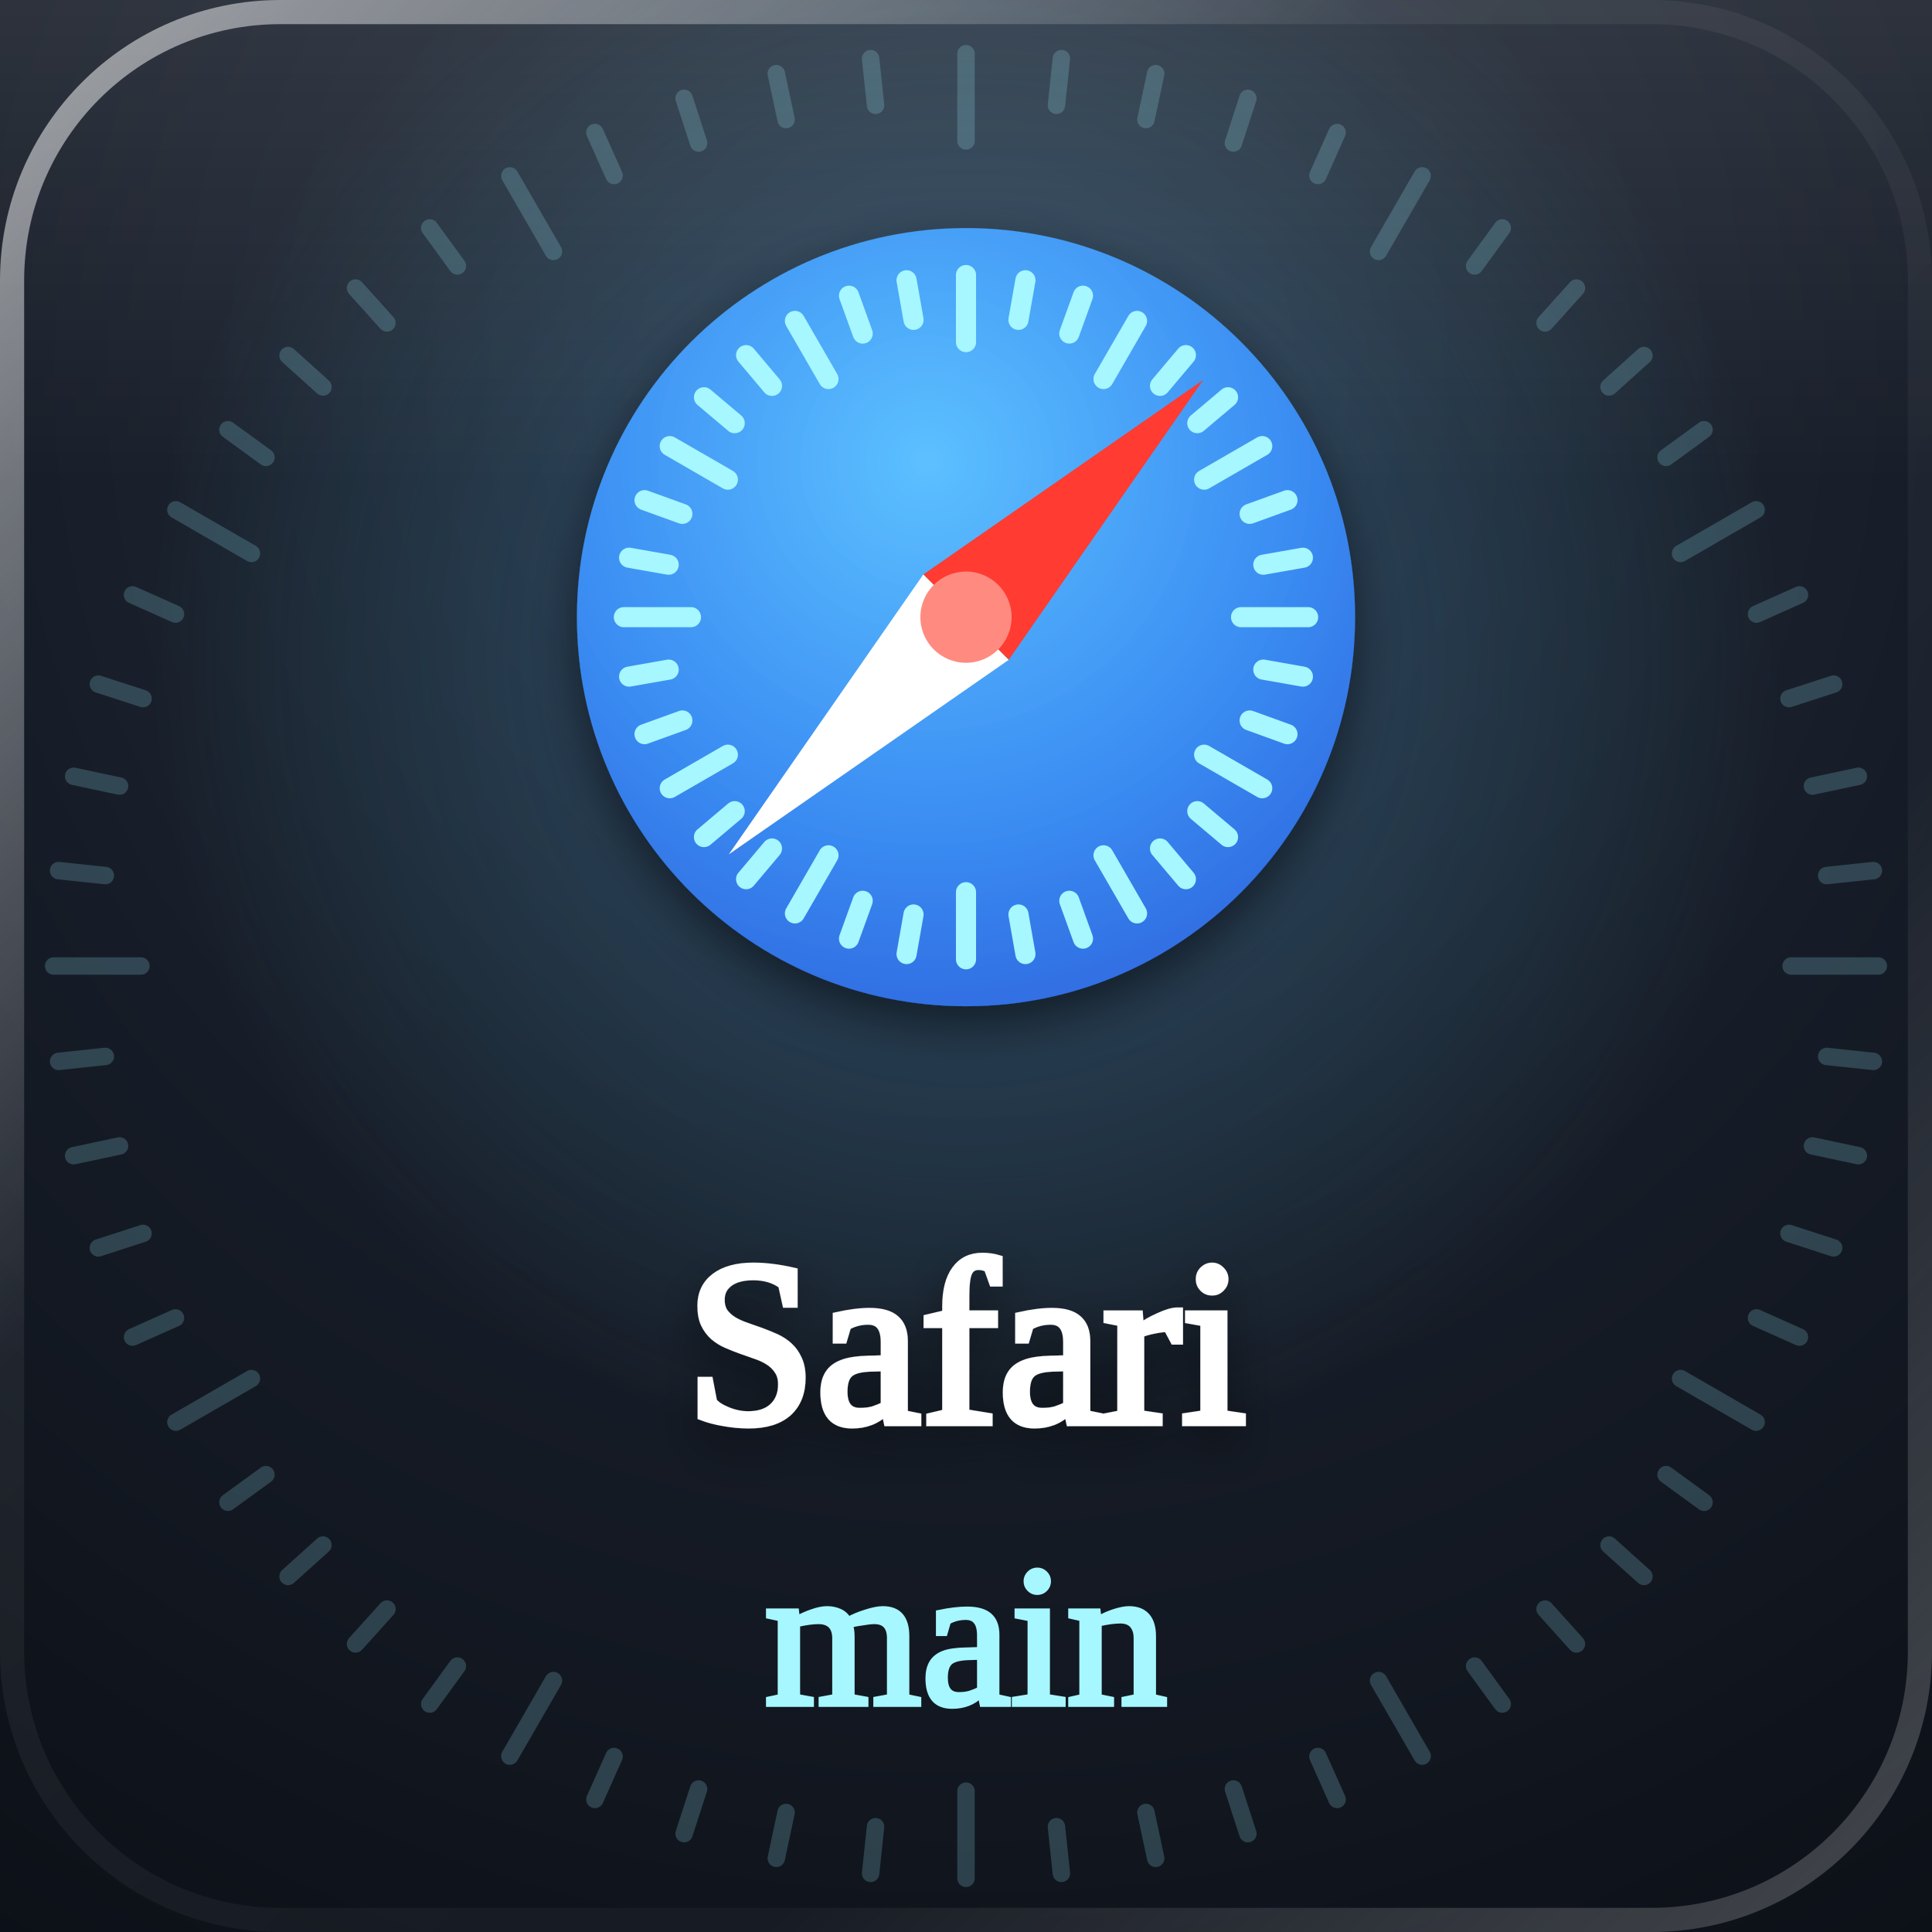
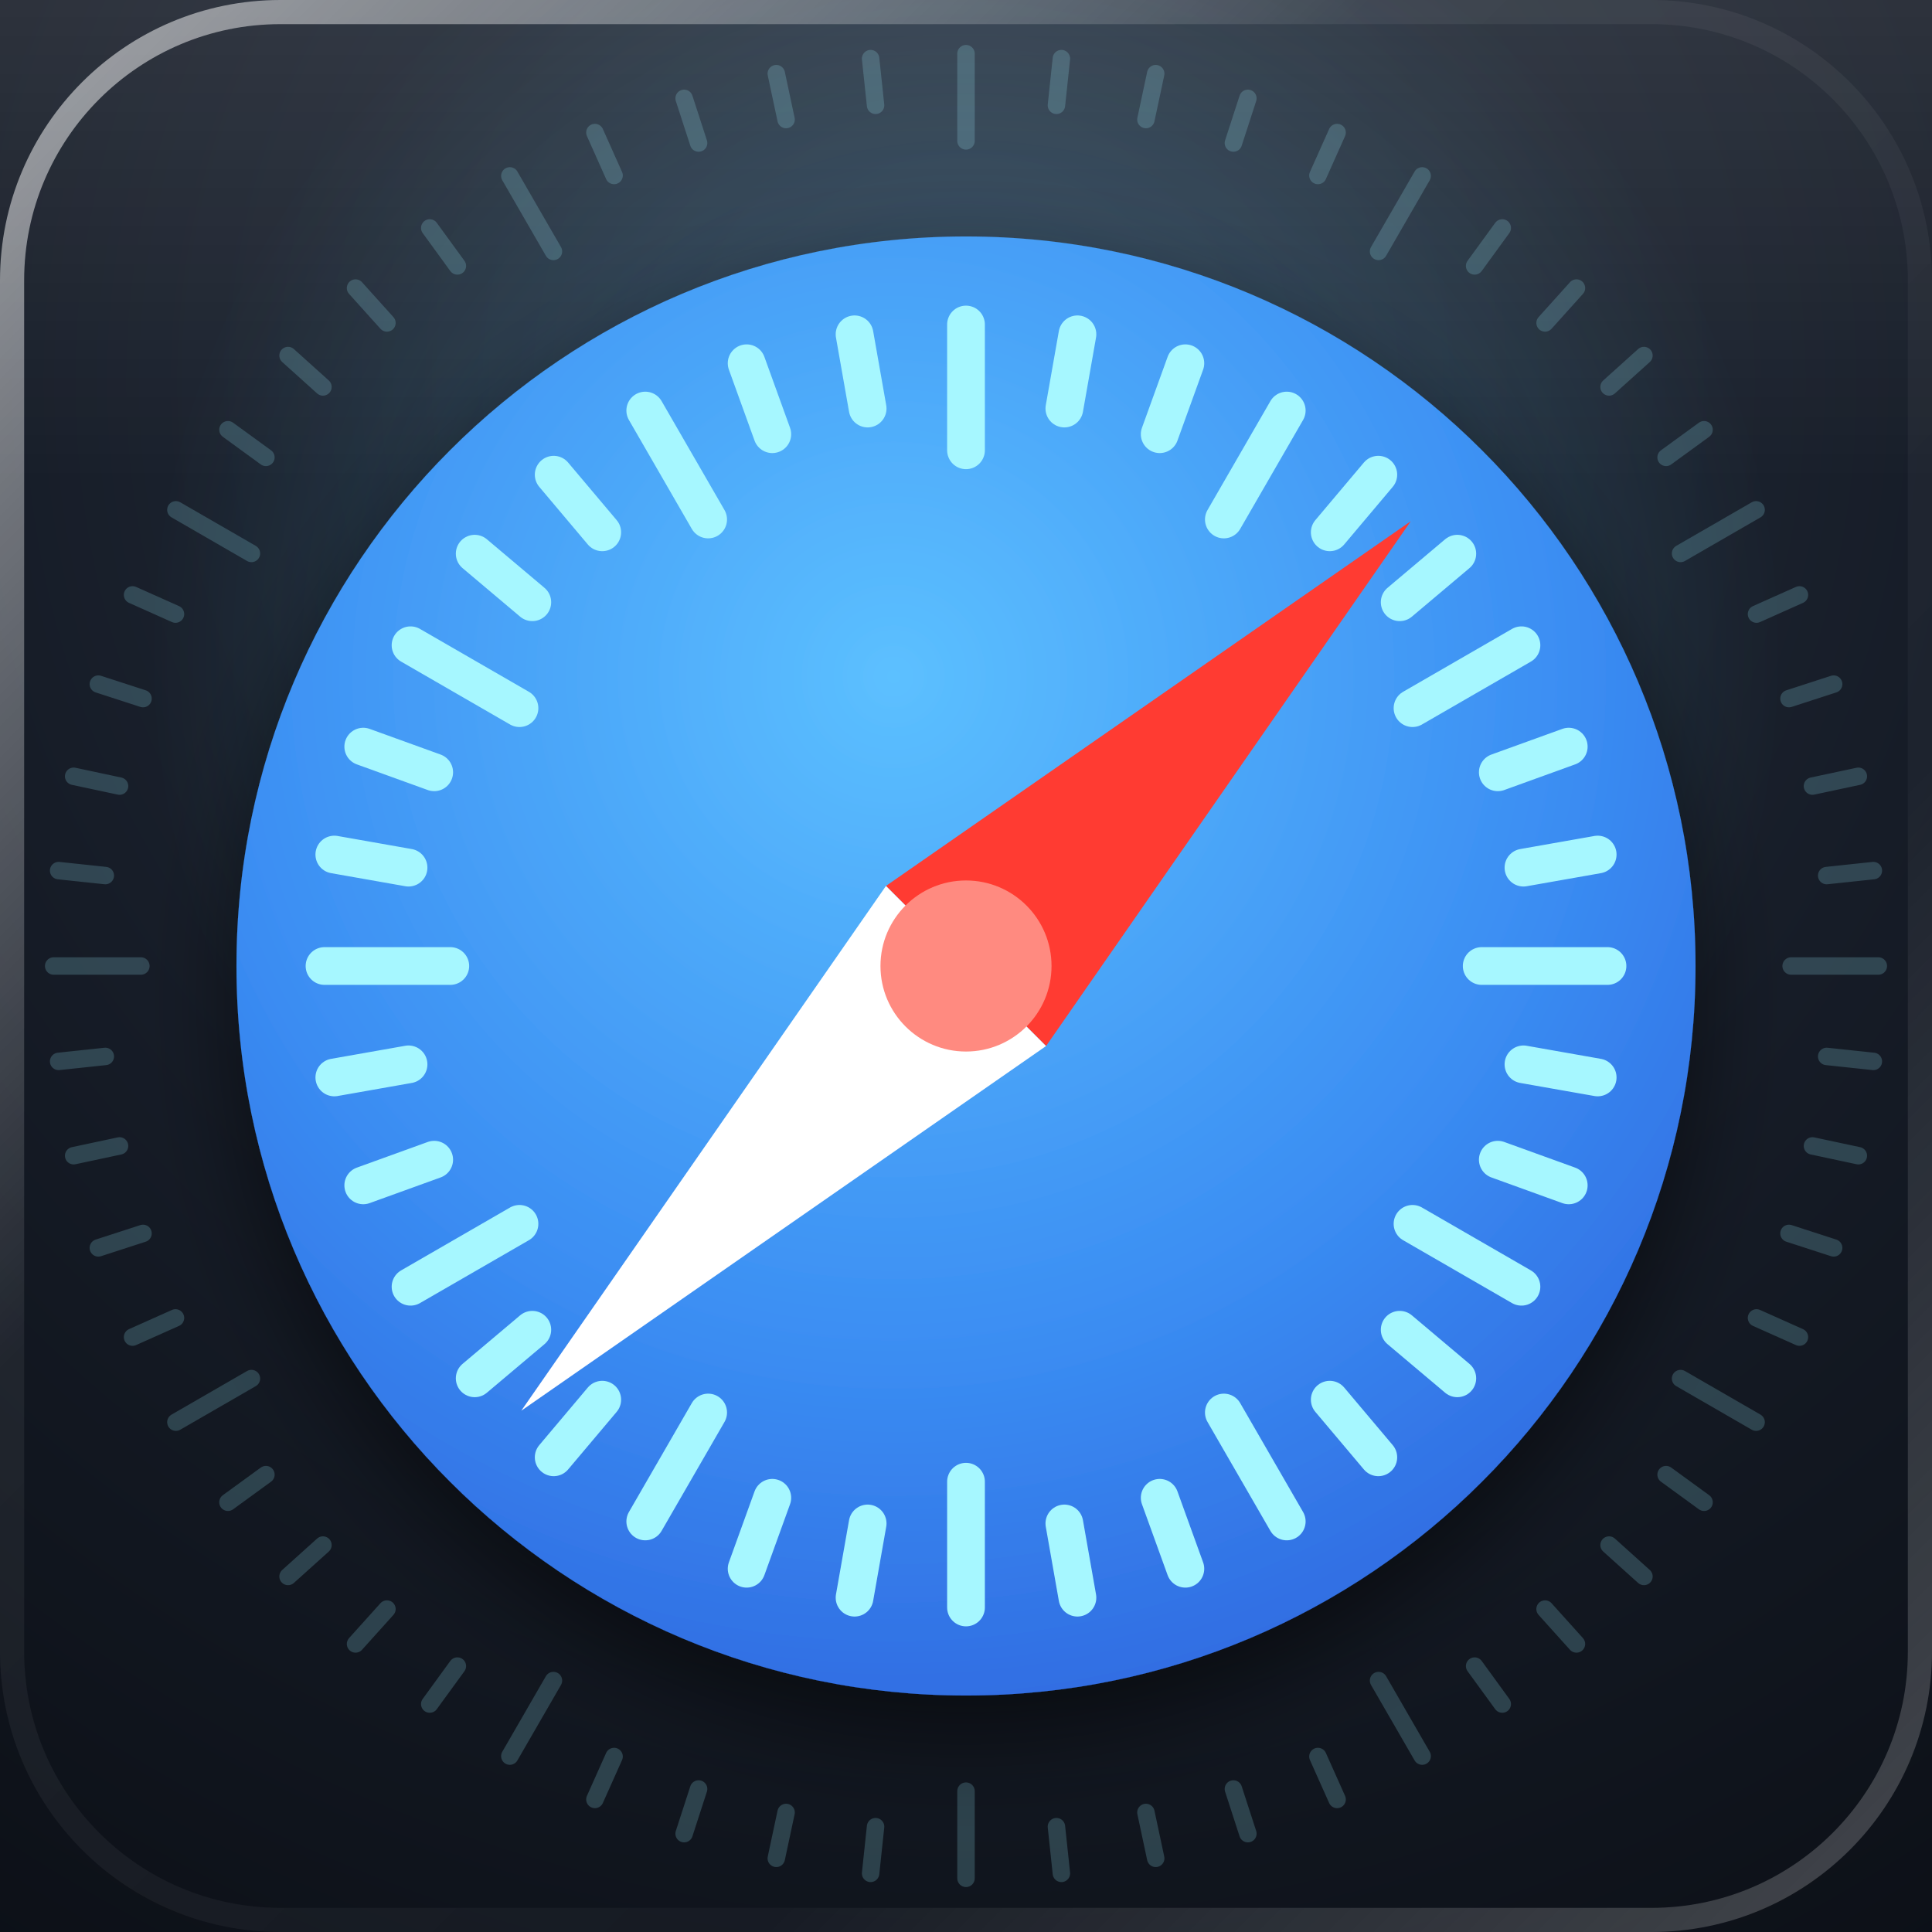
<svg xmlns="http://www.w3.org/2000/svg" width="144" height="144" viewBox="0 0 144 144">
  <defs>
    <radialGradient id="bg" cx="50%" cy="20%" r="95%">
      <stop offset="0" stop-color="#26303f" />
      <stop offset="0.55" stop-color="#161c27" />
      <stop offset="1" stop-color="#0c1017" />
    </radialGradient>
    <radialGradient id="wash" cx="50%" cy="34%" r="42%">
      <stop offset="0" stop-color="#4aa3ff" stop-opacity="0.28" />
      <stop offset="1" stop-color="#6fe7ff" stop-opacity="0" />
    </radialGradient>
    <radialGradient id="dial" cx="45%" cy="30%" r="80%">
      <stop offset="0" stop-color="#5cc0ff" />
      <stop offset="0.6" stop-color="#3a8cf2" />
      <stop offset="1" stop-color="#2d62dd" />
    </radialGradient>
    <linearGradient id="rim" x1="0" y1="0" x2="1" y2="1">
      <stop offset="0" stop-color="#fff" stop-opacity="0.55" />
      <stop offset="0.35" stop-color="#fff" stop-opacity="0.06" />
      <stop offset="0.7" stop-color="#fff" stop-opacity="0.03" />
      <stop offset="1" stop-color="#fff" stop-opacity="0.22" />
    </linearGradient>
    <linearGradient id="sheen" x1="0" y1="0" x2="0" y2="1">
      <stop offset="0" stop-color="#fff" stop-opacity="0.10" />
      <stop offset="0.45" stop-color="#fff" stop-opacity="0" />
    </linearGradient>
    <filter id="lift" x="-30%" y="-30%" width="160%" height="170%">
      <feDropShadow dx="0" dy="1.5" stdDeviation="1.8" flood-color="#000" flood-opacity="0.5" />
    </filter>
    <clipPath id="fr">
      <rect x="6" y="10" width="52" height="44" rx="7" />
    </clipPath>
  </defs>
  <rect width="144" height="144" fill="url(#bg)" />
  <rect width="144" height="144" fill="url(#wash)" />
  <line x1="133.50" y1="72.00" x2="140.00" y2="72.00" stroke="#9ff3ff" stroke-opacity="0.2" stroke-width="1.3" stroke-linecap="round" />
  <line x1="136.15" y1="78.74" x2="139.63" y2="79.11" stroke="#9ff3ff" stroke-opacity="0.2" stroke-width="1.3" stroke-linecap="round" />
  <line x1="135.09" y1="85.41" x2="138.51" y2="86.14" stroke="#9ff3ff" stroke-opacity="0.2" stroke-width="1.3" stroke-linecap="round" />
  <line x1="133.34" y1="91.93" x2="136.67" y2="93.01" stroke="#9ff3ff" stroke-opacity="0.2" stroke-width="1.3" stroke-linecap="round" />
  <line x1="130.92" y1="98.23" x2="134.12" y2="99.66" stroke="#9ff3ff" stroke-opacity="0.2" stroke-width="1.3" stroke-linecap="round" />
  <line x1="125.26" y1="102.75" x2="130.89" y2="106.00" stroke="#9ff3ff" stroke-opacity="0.2" stroke-width="1.3" stroke-linecap="round" />
  <line x1="124.18" y1="109.91" x2="127.01" y2="111.97" stroke="#9ff3ff" stroke-opacity="0.2" stroke-width="1.3" stroke-linecap="round" />
  <line x1="119.93" y1="115.16" x2="122.53" y2="117.50" stroke="#9ff3ff" stroke-opacity="0.2" stroke-width="1.3" stroke-linecap="round" />
  <line x1="115.16" y1="119.93" x2="117.50" y2="122.53" stroke="#9ff3ff" stroke-opacity="0.2" stroke-width="1.3" stroke-linecap="round" />
  <line x1="109.91" y1="124.18" x2="111.97" y2="127.01" stroke="#9ff3ff" stroke-opacity="0.2" stroke-width="1.3" stroke-linecap="round" />
  <line x1="102.75" y1="125.26" x2="106.00" y2="130.89" stroke="#9ff3ff" stroke-opacity="0.2" stroke-width="1.3" stroke-linecap="round" />
  <line x1="98.23" y1="130.92" x2="99.66" y2="134.12" stroke="#9ff3ff" stroke-opacity="0.2" stroke-width="1.3" stroke-linecap="round" />
  <line x1="91.93" y1="133.34" x2="93.01" y2="136.67" stroke="#9ff3ff" stroke-opacity="0.2" stroke-width="1.3" stroke-linecap="round" />
  <line x1="85.41" y1="135.09" x2="86.14" y2="138.51" stroke="#9ff3ff" stroke-opacity="0.2" stroke-width="1.3" stroke-linecap="round" />
  <line x1="78.74" y1="136.15" x2="79.11" y2="139.63" stroke="#9ff3ff" stroke-opacity="0.2" stroke-width="1.3" stroke-linecap="round" />
  <line x1="72.00" y1="133.50" x2="72.00" y2="140.00" stroke="#9ff3ff" stroke-opacity="0.2" stroke-width="1.3" stroke-linecap="round" />
  <line x1="65.26" y1="136.15" x2="64.89" y2="139.63" stroke="#9ff3ff" stroke-opacity="0.2" stroke-width="1.3" stroke-linecap="round" />
  <line x1="58.59" y1="135.09" x2="57.86" y2="138.51" stroke="#9ff3ff" stroke-opacity="0.2" stroke-width="1.3" stroke-linecap="round" />
  <line x1="52.07" y1="133.34" x2="50.99" y2="136.67" stroke="#9ff3ff" stroke-opacity="0.2" stroke-width="1.3" stroke-linecap="round" />
  <line x1="45.77" y1="130.92" x2="44.34" y2="134.12" stroke="#9ff3ff" stroke-opacity="0.2" stroke-width="1.3" stroke-linecap="round" />
  <line x1="41.25" y1="125.26" x2="38.00" y2="130.89" stroke="#9ff3ff" stroke-opacity="0.2" stroke-width="1.3" stroke-linecap="round" />
  <line x1="34.09" y1="124.18" x2="32.03" y2="127.01" stroke="#9ff3ff" stroke-opacity="0.2" stroke-width="1.3" stroke-linecap="round" />
  <line x1="28.84" y1="119.93" x2="26.50" y2="122.53" stroke="#9ff3ff" stroke-opacity="0.2" stroke-width="1.3" stroke-linecap="round" />
  <line x1="24.07" y1="115.16" x2="21.47" y2="117.50" stroke="#9ff3ff" stroke-opacity="0.2" stroke-width="1.3" stroke-linecap="round" />
  <line x1="19.82" y1="109.91" x2="16.99" y2="111.97" stroke="#9ff3ff" stroke-opacity="0.2" stroke-width="1.3" stroke-linecap="round" />
  <line x1="18.74" y1="102.75" x2="13.11" y2="106.00" stroke="#9ff3ff" stroke-opacity="0.2" stroke-width="1.3" stroke-linecap="round" />
  <line x1="13.08" y1="98.23" x2="9.88" y2="99.66" stroke="#9ff3ff" stroke-opacity="0.2" stroke-width="1.3" stroke-linecap="round" />
  <line x1="10.66" y1="91.93" x2="7.33" y2="93.01" stroke="#9ff3ff" stroke-opacity="0.2" stroke-width="1.3" stroke-linecap="round" />
  <line x1="8.91" y1="85.41" x2="5.49" y2="86.14" stroke="#9ff3ff" stroke-opacity="0.2" stroke-width="1.3" stroke-linecap="round" />
  <line x1="7.85" y1="78.74" x2="4.37" y2="79.11" stroke="#9ff3ff" stroke-opacity="0.2" stroke-width="1.3" stroke-linecap="round" />
  <line x1="10.50" y1="72.00" x2="4.00" y2="72.00" stroke="#9ff3ff" stroke-opacity="0.2" stroke-width="1.3" stroke-linecap="round" />
  <line x1="7.85" y1="65.26" x2="4.37" y2="64.89" stroke="#9ff3ff" stroke-opacity="0.2" stroke-width="1.3" stroke-linecap="round" />
  <line x1="8.91" y1="58.59" x2="5.49" y2="57.86" stroke="#9ff3ff" stroke-opacity="0.2" stroke-width="1.3" stroke-linecap="round" />
  <line x1="10.66" y1="52.07" x2="7.33" y2="50.99" stroke="#9ff3ff" stroke-opacity="0.2" stroke-width="1.3" stroke-linecap="round" />
  <line x1="13.08" y1="45.77" x2="9.88" y2="44.34" stroke="#9ff3ff" stroke-opacity="0.2" stroke-width="1.3" stroke-linecap="round" />
  <line x1="18.74" y1="41.25" x2="13.11" y2="38.00" stroke="#9ff3ff" stroke-opacity="0.2" stroke-width="1.3" stroke-linecap="round" />
  <line x1="19.82" y1="34.09" x2="16.99" y2="32.03" stroke="#9ff3ff" stroke-opacity="0.2" stroke-width="1.3" stroke-linecap="round" />
  <line x1="24.07" y1="28.84" x2="21.47" y2="26.50" stroke="#9ff3ff" stroke-opacity="0.2" stroke-width="1.3" stroke-linecap="round" />
  <line x1="28.84" y1="24.07" x2="26.50" y2="21.47" stroke="#9ff3ff" stroke-opacity="0.2" stroke-width="1.3" stroke-linecap="round" />
  <line x1="34.09" y1="19.82" x2="32.03" y2="16.99" stroke="#9ff3ff" stroke-opacity="0.2" stroke-width="1.3" stroke-linecap="round" />
  <line x1="41.25" y1="18.74" x2="38.00" y2="13.11" stroke="#9ff3ff" stroke-opacity="0.2" stroke-width="1.3" stroke-linecap="round" />
  <line x1="45.77" y1="13.08" x2="44.34" y2="9.88" stroke="#9ff3ff" stroke-opacity="0.2" stroke-width="1.3" stroke-linecap="round" />
  <line x1="52.07" y1="10.66" x2="50.99" y2="7.33" stroke="#9ff3ff" stroke-opacity="0.2" stroke-width="1.3" stroke-linecap="round" />
  <line x1="58.59" y1="8.91" x2="57.86" y2="5.49" stroke="#9ff3ff" stroke-opacity="0.2" stroke-width="1.3" stroke-linecap="round" />
  <line x1="65.26" y1="7.85" x2="64.89" y2="4.37" stroke="#9ff3ff" stroke-opacity="0.2" stroke-width="1.3" stroke-linecap="round" />
  <line x1="72.00" y1="10.50" x2="72.00" y2="4.00" stroke="#9ff3ff" stroke-opacity="0.2" stroke-width="1.3" stroke-linecap="round" />
  <line x1="78.74" y1="7.85" x2="79.11" y2="4.37" stroke="#9ff3ff" stroke-opacity="0.2" stroke-width="1.3" stroke-linecap="round" />
  <line x1="85.41" y1="8.91" x2="86.14" y2="5.49" stroke="#9ff3ff" stroke-opacity="0.2" stroke-width="1.3" stroke-linecap="round" />
  <line x1="91.93" y1="10.66" x2="93.01" y2="7.33" stroke="#9ff3ff" stroke-opacity="0.2" stroke-width="1.3" stroke-linecap="round" />
  <line x1="98.23" y1="13.08" x2="99.66" y2="9.88" stroke="#9ff3ff" stroke-opacity="0.2" stroke-width="1.3" stroke-linecap="round" />
  <line x1="102.75" y1="18.74" x2="106.00" y2="13.11" stroke="#9ff3ff" stroke-opacity="0.2" stroke-width="1.3" stroke-linecap="round" />
  <line x1="109.91" y1="19.82" x2="111.97" y2="16.99" stroke="#9ff3ff" stroke-opacity="0.2" stroke-width="1.3" stroke-linecap="round" />
  <line x1="115.16" y1="24.07" x2="117.50" y2="21.47" stroke="#9ff3ff" stroke-opacity="0.2" stroke-width="1.3" stroke-linecap="round" />
  <line x1="119.93" y1="28.84" x2="122.53" y2="26.50" stroke="#9ff3ff" stroke-opacity="0.2" stroke-width="1.3" stroke-linecap="round" />
  <line x1="124.18" y1="34.09" x2="127.01" y2="32.03" stroke="#9ff3ff" stroke-opacity="0.2" stroke-width="1.3" stroke-linecap="round" />
  <line x1="125.26" y1="41.25" x2="130.89" y2="38.00" stroke="#9ff3ff" stroke-opacity="0.2" stroke-width="1.3" stroke-linecap="round" />
  <line x1="130.92" y1="45.77" x2="134.12" y2="44.34" stroke="#9ff3ff" stroke-opacity="0.2" stroke-width="1.3" stroke-linecap="round" />
  <line x1="133.34" y1="52.07" x2="136.67" y2="50.99" stroke="#9ff3ff" stroke-opacity="0.2" stroke-width="1.3" stroke-linecap="round" />
  <line x1="135.09" y1="58.59" x2="138.51" y2="57.86" stroke="#9ff3ff" stroke-opacity="0.2" stroke-width="1.3" stroke-linecap="round" />
  <line x1="136.15" y1="65.26" x2="139.63" y2="64.89" stroke="#9ff3ff" stroke-opacity="0.2" stroke-width="1.3" stroke-linecap="round" />
  <rect width="144" height="80" fill="url(#sheen)" />
-   <g transform="translate(40 14)" filter="url(#lift)">
+   <g transform="translate(12 12) scale(1.875)" filter="url(#lift)">
    <circle cx="32" cy="32" r="29" fill="url(#dial)" />
    <line x1="52.50" y1="32.00" x2="57.50" y2="32.00" stroke="#a6f7ff" stroke-width="1.5" stroke-linecap="round" />
    <line x1="54.16" y1="35.91" x2="57.11" y2="36.43" stroke="#a6f7ff" stroke-width="1.5" stroke-linecap="round" />
    <line x1="53.14" y1="39.70" x2="55.96" y2="40.72" stroke="#a6f7ff" stroke-width="1.5" stroke-linecap="round" />
    <line x1="49.75" y1="42.25" x2="54.08" y2="44.75" stroke="#a6f7ff" stroke-width="1.5" stroke-linecap="round" />
    <line x1="49.24" y1="46.46" x2="51.53" y2="48.39" stroke="#a6f7ff" stroke-width="1.5" stroke-linecap="round" />
    <line x1="46.46" y1="49.24" x2="48.39" y2="51.53" stroke="#a6f7ff" stroke-width="1.5" stroke-linecap="round" />
    <line x1="42.25" y1="49.75" x2="44.75" y2="54.08" stroke="#a6f7ff" stroke-width="1.5" stroke-linecap="round" />
    <line x1="39.70" y1="53.14" x2="40.72" y2="55.96" stroke="#a6f7ff" stroke-width="1.5" stroke-linecap="round" />
    <line x1="35.91" y1="54.16" x2="36.43" y2="57.11" stroke="#a6f7ff" stroke-width="1.5" stroke-linecap="round" />
    <line x1="32.00" y1="52.50" x2="32.00" y2="57.50" stroke="#a6f7ff" stroke-width="1.5" stroke-linecap="round" />
    <line x1="28.09" y1="54.16" x2="27.57" y2="57.11" stroke="#a6f7ff" stroke-width="1.5" stroke-linecap="round" />
    <line x1="24.30" y1="53.14" x2="23.28" y2="55.96" stroke="#a6f7ff" stroke-width="1.5" stroke-linecap="round" />
    <line x1="21.75" y1="49.75" x2="19.25" y2="54.08" stroke="#a6f7ff" stroke-width="1.5" stroke-linecap="round" />
    <line x1="17.54" y1="49.24" x2="15.61" y2="51.53" stroke="#a6f7ff" stroke-width="1.5" stroke-linecap="round" />
    <line x1="14.76" y1="46.46" x2="12.47" y2="48.39" stroke="#a6f7ff" stroke-width="1.5" stroke-linecap="round" />
    <line x1="14.25" y1="42.25" x2="9.92" y2="44.75" stroke="#a6f7ff" stroke-width="1.5" stroke-linecap="round" />
    <line x1="10.86" y1="39.70" x2="8.04" y2="40.72" stroke="#a6f7ff" stroke-width="1.5" stroke-linecap="round" />
    <line x1="9.84" y1="35.91" x2="6.89" y2="36.43" stroke="#a6f7ff" stroke-width="1.5" stroke-linecap="round" />
    <line x1="11.50" y1="32.00" x2="6.50" y2="32.00" stroke="#a6f7ff" stroke-width="1.5" stroke-linecap="round" />
    <line x1="9.84" y1="28.09" x2="6.89" y2="27.57" stroke="#a6f7ff" stroke-width="1.5" stroke-linecap="round" />
    <line x1="10.86" y1="24.30" x2="8.04" y2="23.28" stroke="#a6f7ff" stroke-width="1.5" stroke-linecap="round" />
    <line x1="14.25" y1="21.75" x2="9.92" y2="19.25" stroke="#a6f7ff" stroke-width="1.5" stroke-linecap="round" />
    <line x1="14.76" y1="17.54" x2="12.47" y2="15.61" stroke="#a6f7ff" stroke-width="1.5" stroke-linecap="round" />
    <line x1="17.54" y1="14.76" x2="15.61" y2="12.47" stroke="#a6f7ff" stroke-width="1.5" stroke-linecap="round" />
    <line x1="21.75" y1="14.25" x2="19.25" y2="9.92" stroke="#a6f7ff" stroke-width="1.5" stroke-linecap="round" />
    <line x1="24.30" y1="10.86" x2="23.28" y2="8.04" stroke="#a6f7ff" stroke-width="1.5" stroke-linecap="round" />
    <line x1="28.09" y1="9.84" x2="27.57" y2="6.89" stroke="#a6f7ff" stroke-width="1.5" stroke-linecap="round" />
    <line x1="32.00" y1="11.50" x2="32.00" y2="6.50" stroke="#a6f7ff" stroke-width="1.5" stroke-linecap="round" />
    <line x1="35.91" y1="9.84" x2="36.43" y2="6.89" stroke="#a6f7ff" stroke-width="1.5" stroke-linecap="round" />
    <line x1="39.70" y1="10.86" x2="40.72" y2="8.04" stroke="#a6f7ff" stroke-width="1.5" stroke-linecap="round" />
    <line x1="42.25" y1="14.25" x2="44.75" y2="9.92" stroke="#a6f7ff" stroke-width="1.5" stroke-linecap="round" />
    <line x1="46.46" y1="14.76" x2="48.39" y2="12.47" stroke="#a6f7ff" stroke-width="1.5" stroke-linecap="round" />
    <line x1="49.24" y1="17.54" x2="51.53" y2="15.61" stroke="#a6f7ff" stroke-width="1.5" stroke-linecap="round" />
    <line x1="49.75" y1="21.75" x2="54.08" y2="19.25" stroke="#a6f7ff" stroke-width="1.5" stroke-linecap="round" />
    <line x1="53.14" y1="24.30" x2="55.96" y2="23.28" stroke="#a6f7ff" stroke-width="1.5" stroke-linecap="round" />
    <line x1="54.16" y1="28.09" x2="57.11" y2="27.57" stroke="#a6f7ff" stroke-width="1.5" stroke-linecap="round" />
    <g transform="rotate(45 32 32)">
      <polygon points="32,7 36.5,32 27.5,32" fill="#ff3b30" />
      <polygon points="27.5,32 36.5,32 32,57" fill="#ffffff" />
    </g>
    <circle cx="32" cy="32" r="3.4" fill="#ff8a80" />
  </g>
-   <text x="72" y="106" font-family=".SF NS Rounded" font-size="17.5" fill="#ffffff" stroke="#ffffff" stroke-width="0.6" text-anchor="middle" filter="url(#lift)">Safari</text>
-   <text x="72" y="127" font-family=".SF NS Mono" font-size="15" fill="#a6f7ff" stroke="#a6f7ff" stroke-width="0.45" text-anchor="middle">main</text>
  <rect x="0.9" y="0.9" width="142.2" height="142.2" rx="20" fill="none" stroke="url(#rim)" stroke-width="1.8" />
</svg>
